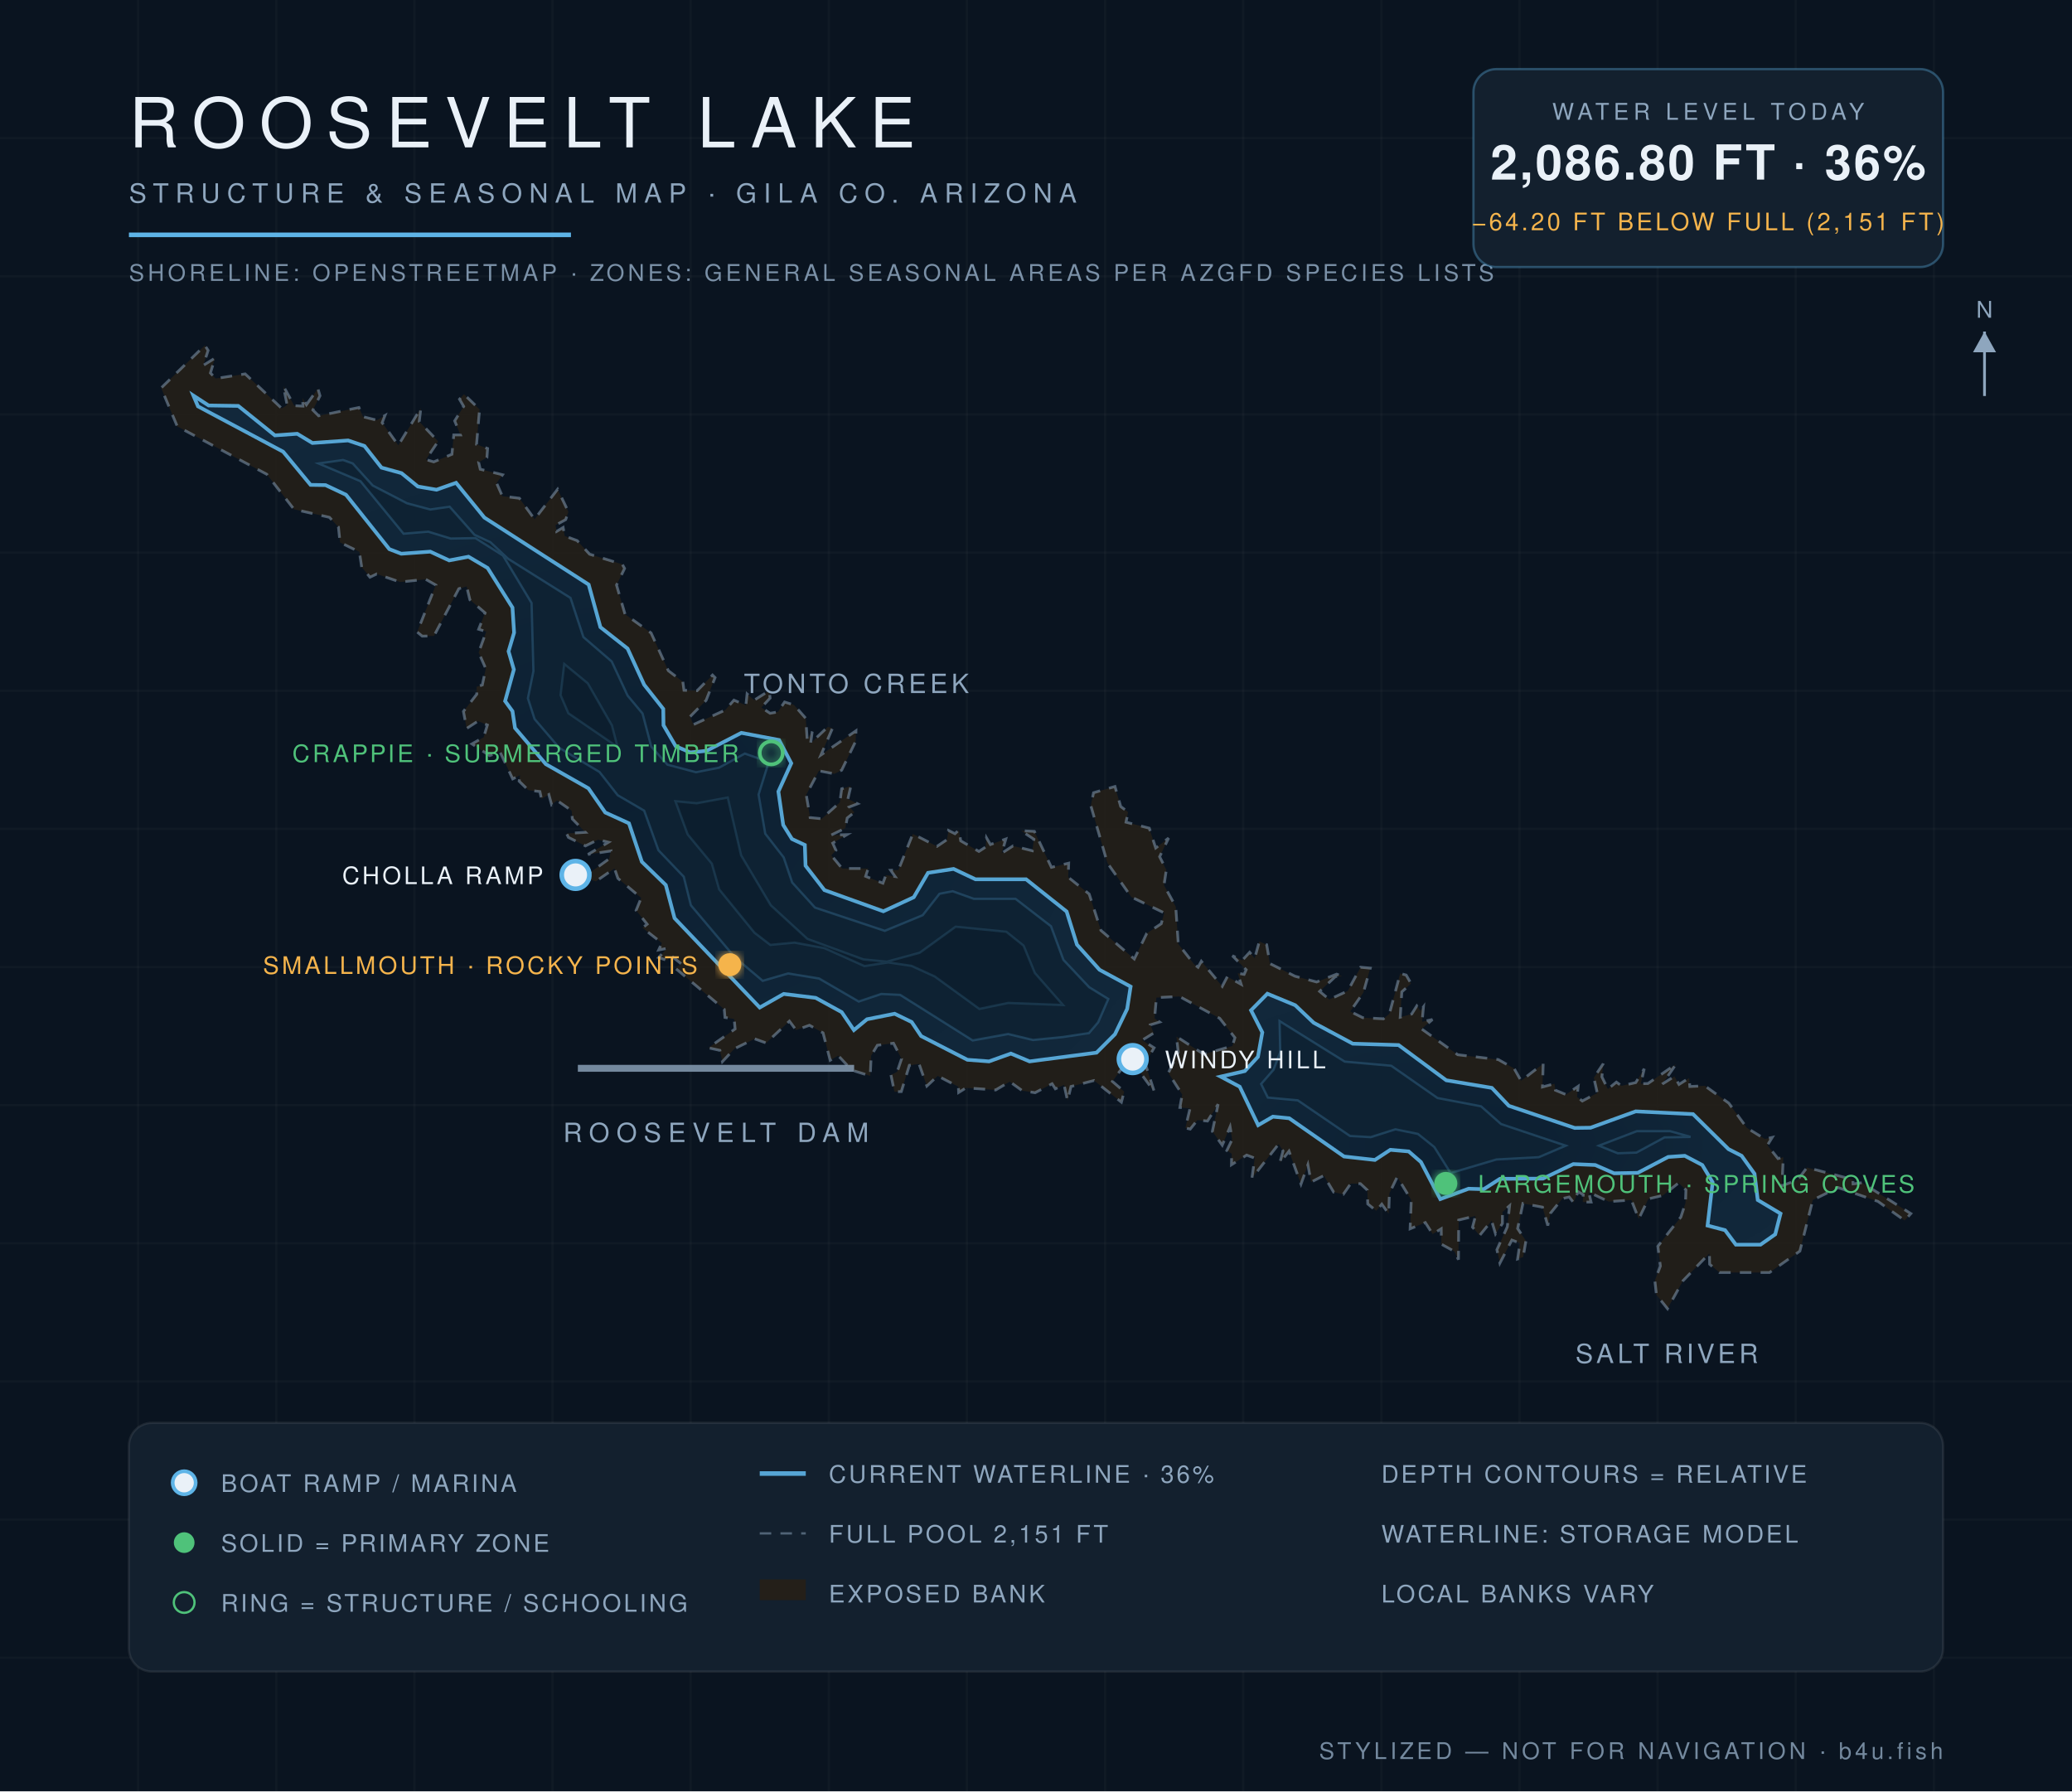
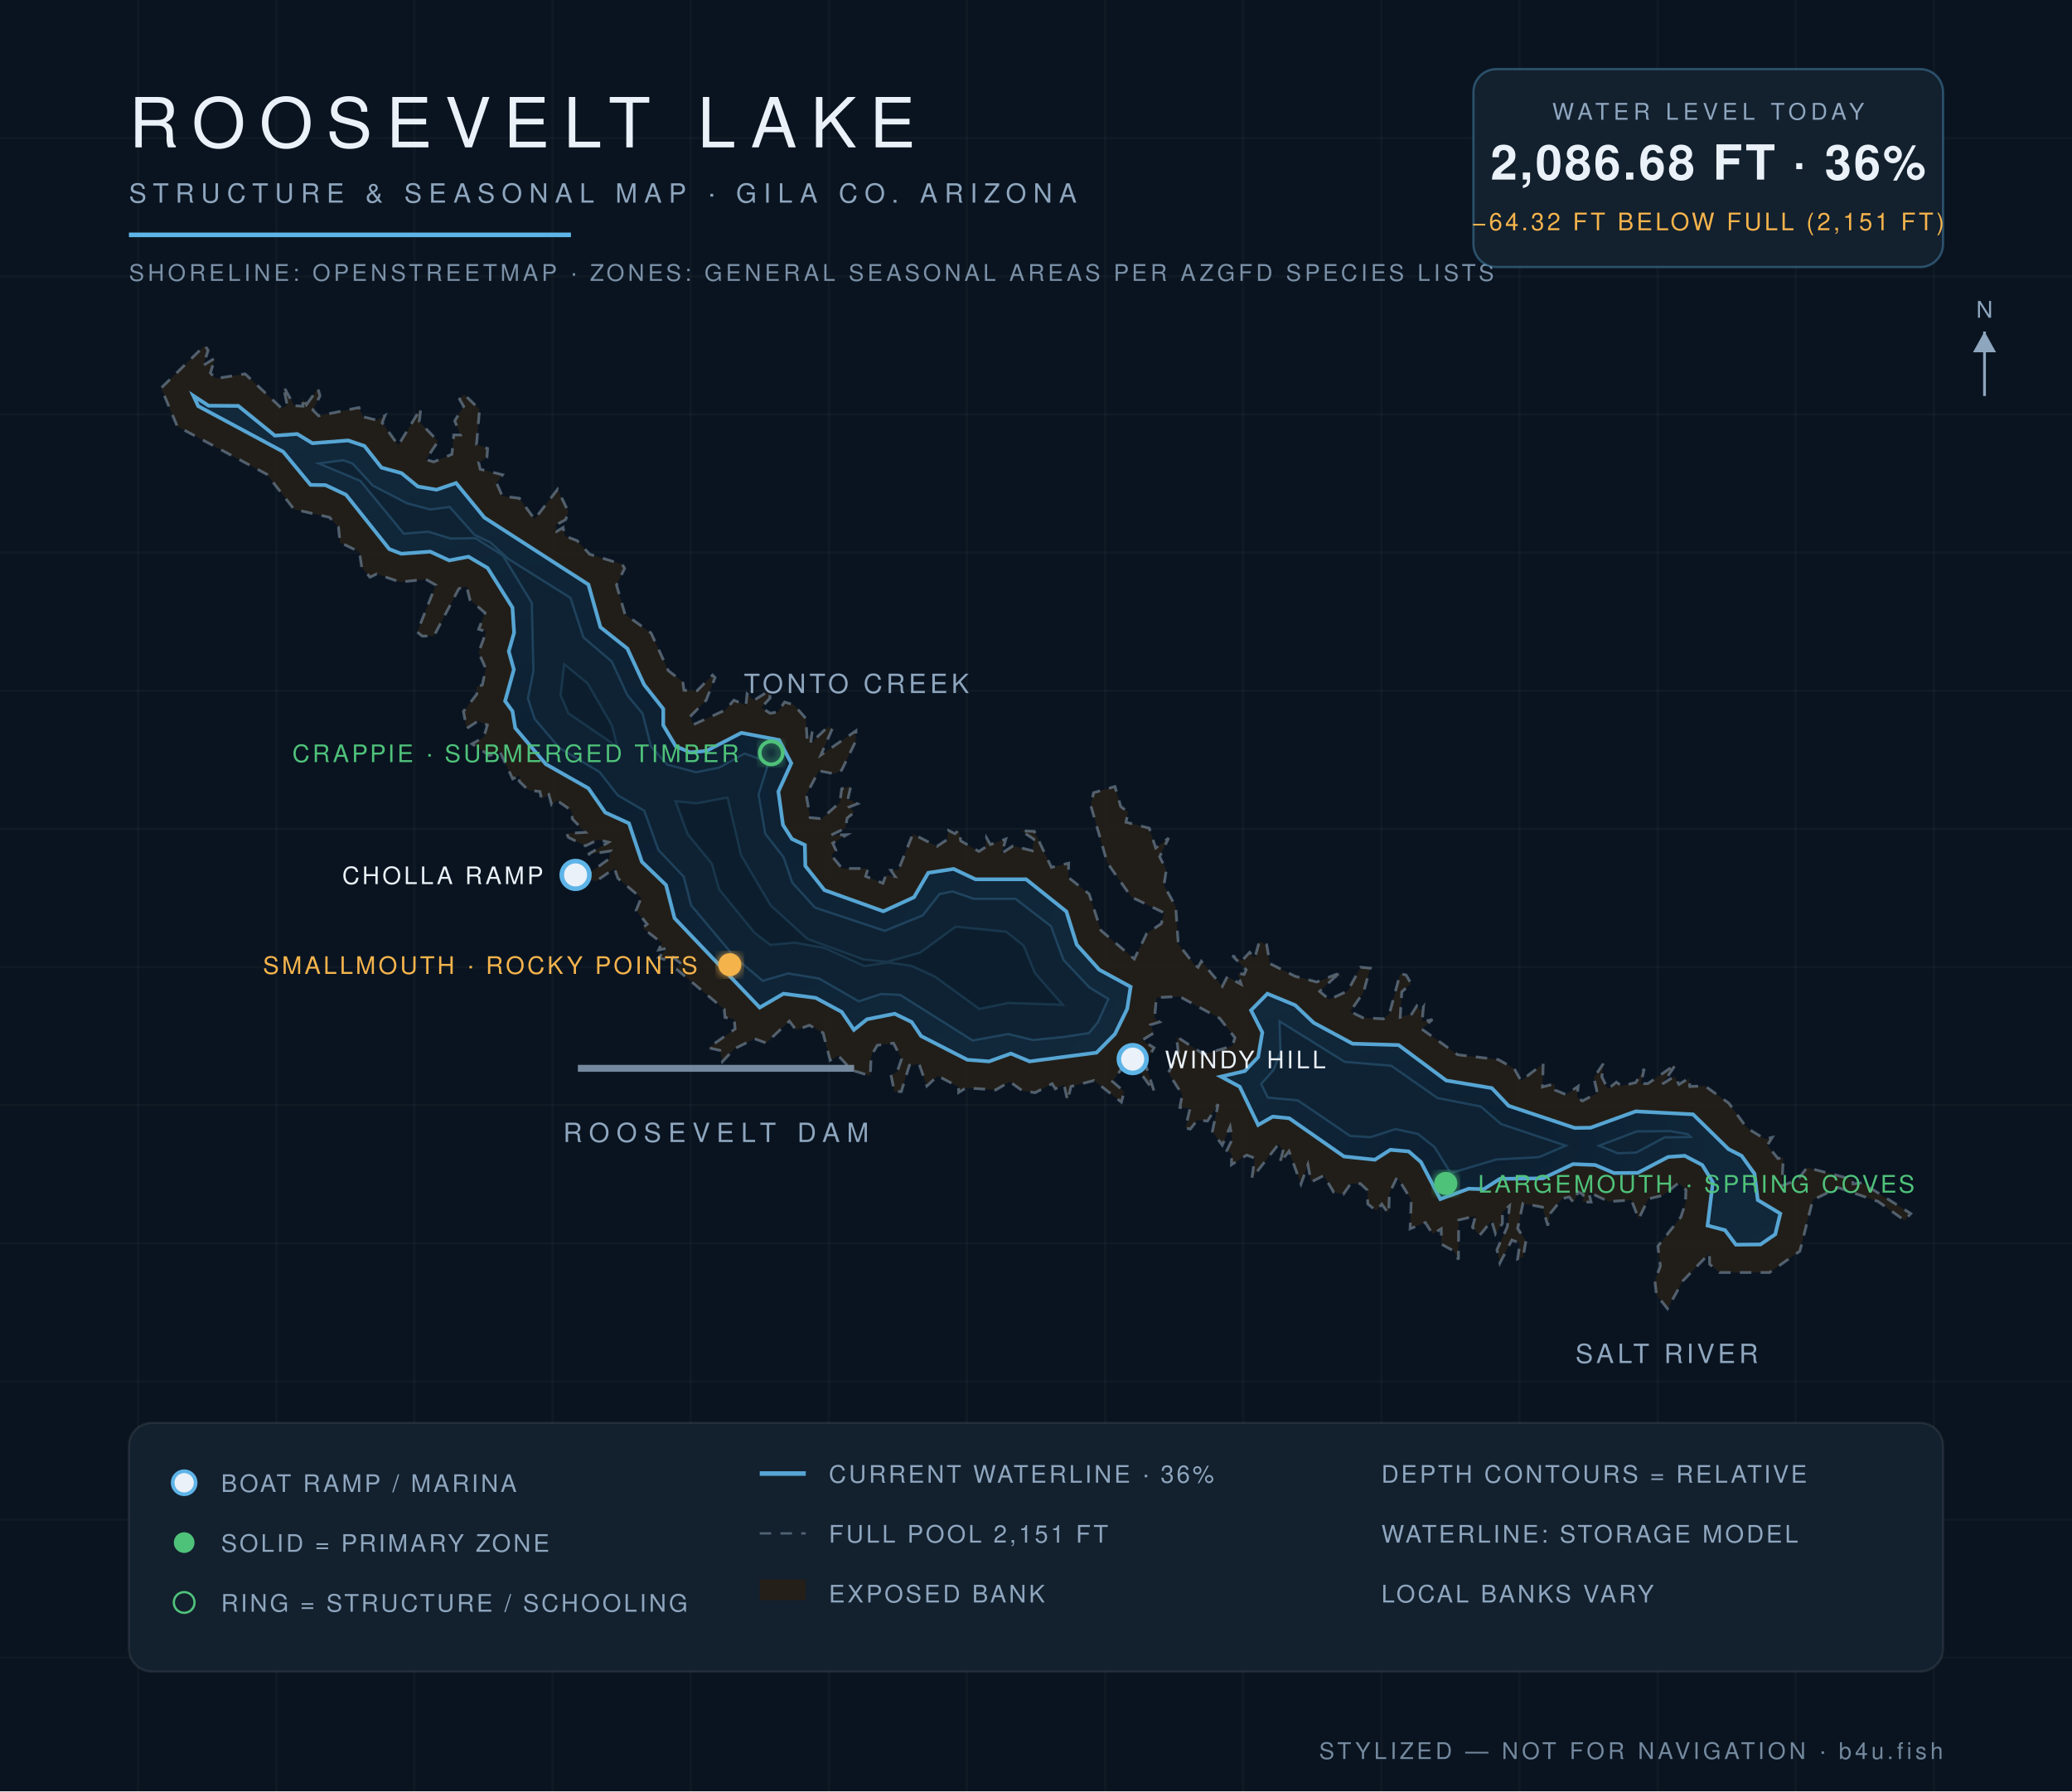
<svg xmlns="http://www.w3.org/2000/svg" viewBox="0 0 900 778" font-family="Helvetica,Arial,sans-serif">
  <defs>
    <radialGradient id="wg" cx="45%" cy="60%" r="80%">
      <stop offset="0%" stop-color="#0c1f31" />
      <stop offset="55%" stop-color="#102639" />
      <stop offset="100%" stop-color="#13293c" />
    </radialGradient>
    <filter id="glow">
      <feGaussianBlur stdDeviation="2.2" result="b" />
      <feMerge>
        <feMergeNode in="b" />
        <feMergeNode in="SourceGraphic" />
      </feMerge>
    </filter>
  </defs>
  <rect width="900" height="778" fill="#0a1420" />
  <g stroke="#ffffff" stroke-opacity="0.025">
    <line x1="60" y1="0" x2="60" y2="778" />
    <line x1="120" y1="0" x2="120" y2="778" />
    <line x1="180" y1="0" x2="180" y2="778" />
    <line x1="240" y1="0" x2="240" y2="778" />
    <line x1="300" y1="0" x2="300" y2="778" />
    <line x1="360" y1="0" x2="360" y2="778" />
    <line x1="420" y1="0" x2="420" y2="778" />
    <line x1="480" y1="0" x2="480" y2="778" />
    <line x1="540" y1="0" x2="540" y2="778" />
    <line x1="600" y1="0" x2="600" y2="778" />
    <line x1="660" y1="0" x2="660" y2="778" />
    <line x1="720" y1="0" x2="720" y2="778" />
    <line x1="780" y1="0" x2="780" y2="778" />
    <line x1="840" y1="0" x2="840" y2="778" />
    <line x1="0" y1="60" x2="900" y2="60" />
    <line x1="0" y1="120" x2="900" y2="120" />
    <line x1="0" y1="180" x2="900" y2="180" />
    <line x1="0" y1="240" x2="900" y2="240" />
    <line x1="0" y1="300" x2="900" y2="300" />
    <line x1="0" y1="360" x2="900" y2="360" />
    <line x1="0" y1="420" x2="900" y2="420" />
    <line x1="0" y1="480" x2="900" y2="480" />
    <line x1="0" y1="540" x2="900" y2="540" />
    <line x1="0" y1="600" x2="900" y2="600" />
    <line x1="0" y1="660" x2="900" y2="660" />
    <line x1="0" y1="720" x2="900" y2="720" />
  </g>
  <path d="M 133.1,175.8 L 138.1,168.8 L 139.0,171.9 L 135.9,178.1 L 138.4,180.6 L 155.9,177.0 L 157.7,181.0 L 163.7,182.5 L 167.2,180.5 L 166.0,183.6 L 173.0,193.4 L 182.8,177.3 L 182.1,183.1 L 190.3,191.7 L 185.0,199.6 L 188.4,200.6 L 196.3,197.3 L 197.1,188.9 L 200.0,188.9 L 197.5,182.8 L 201.4,176.5 L 199.6,173.4 L 201.5,171.2 L 208.3,177.8 L 207.0,193.0 L 211.8,194.8 L 211.5,198.7 L 207.9,200.8 L 208.6,203.8 L 218.3,206.2 L 215.7,209.8 L 218.2,215.5 L 225.6,216.4 L 232.2,225.5 L 242.2,212.5 L 246.9,222.3 L 245.7,225.7 L 241.3,228.1 L 241.8,230.8 L 244.6,229.1 L 245.3,232.8 L 250.7,234.8 L 256.1,240.7 L 270.3,245.1 L 271.3,246.9 L 267.8,254.1 L 271.5,266.8 L 282.8,274.9 L 290.3,291.3 L 296.6,296.1 L 297.1,299.8 L 302.8,300.0 L 309.5,293.2 L 310.6,294.3 L 306.7,304.2 L 299.7,311.3 L 301.2,314.7 L 315.0,308.4 L 318.8,304.1 L 324.0,306.3 L 324.5,301.4 L 327.6,304.1 L 334.1,300.0 L 334.5,303.2 L 330.7,307.3 L 334.5,309.8 L 337.9,309.2 L 340.8,304.9 L 344.9,306.2 L 350.0,312.0 L 350.6,321.1 L 352.8,317.8 L 352.1,322.8 L 359.6,315.7 L 361.6,316.3 L 356.6,327.9 L 371.8,317.4 L 371.7,321.9 L 365.6,334.5 L 362.5,336.1 L 355.7,334.8 L 350.2,345.2 L 351.9,355.1 L 356.9,355.6 L 364.8,348.5 L 365.6,342.6 L 369.6,341.4 L 368.3,347.0 L 372.5,349.1 L 368.9,350.5 L 371.1,352.8 L 368.0,355.3 L 367.2,359.7 L 361.0,362.7 L 367.9,362.5 L 361.7,366.2 L 363.1,369.3 L 361.1,371.5 L 365.8,377.2 L 377.1,377.2 L 376.0,380.6 L 383.5,383.6 L 384.8,380.1 L 388.8,380.7 L 386.9,378.0 L 390.2,377.9 L 396.5,362.2 L 407.0,367.6 L 411.3,364.7 L 412.0,360.7 L 414.8,362.1 L 416.5,360.5 L 417.3,365.2 L 425.2,369.8 L 428.1,367.9 L 428.5,363.9 L 430.2,366.8 L 436.9,364.4 L 435.1,370.6 L 440.0,367.4 L 448.4,369.5 L 449.1,364.5 L 443.5,360.8 L 449.3,361.1 L 456.7,376.7 L 464.2,374.9 L 464.0,381.0 L 473.1,388.3 L 478.2,404.1 L 492.7,416.5 L 498.1,405.4 L 504.4,401.2 L 505.7,396.5 L 491.4,389.6 L 481.0,374.8 L 473.8,349.9 L 475.0,344.3 L 484.3,341.6 L 486.8,350.3 L 490.0,352.7 L 489.1,357.1 L 499.2,359.7 L 502.0,368.3 L 507.6,364.0 L 503.7,372.1 L 506.6,377.8 L 505.6,384.5 L 510.7,393.8 L 511.8,410.0 L 518.6,418.7 L 520.4,420.1 L 521.8,417.5 L 530.9,428.4 L 533.1,424.2 L 539.1,427.5 L 537.6,422.7 L 540.4,423.2 L 541.3,421.2 L 535.3,415.1 L 539.6,417.1 L 542.8,413.6 L 545.0,416.2 L 547.0,408.9 L 550.2,410.3 L 551.6,418.5 L 562.5,424.0 L 571.9,426.5 L 580.6,423.1 L 583.1,424.1 L 580.1,424.1 L 573.2,430.6 L 577.4,434.1 L 585.4,430.4 L 591.0,420.1 L 595.2,420.5 L 592.2,431.1 L 586.5,439.3 L 591.9,442.0 L 600.9,442.5 L 603.5,440.3 L 608.2,422.8 L 610.8,423.5 L 612.9,427.2 L 608.9,430.8 L 608.2,441.8 L 613.2,440.4 L 615.4,436.9 L 617.0,439.0 L 618.3,437.3 L 617.7,443.8 L 622.2,442.8 L 617.5,446.9 L 633.2,458.1 L 650.8,460.2 L 657.7,464.1 L 660.7,469.4 L 670.3,462.0 L 670.0,472.1 L 675.2,470.7 L 675.6,473.5 L 680.2,475.4 L 685.5,471.8 L 685.0,476.4 L 687.3,478.2 L 693.8,474.7 L 692.3,468.1 L 696.4,462.0 L 695.8,467.7 L 698.4,473.0 L 702.1,470.0 L 704.3,471.6 L 710.5,470.2 L 714.2,464.2 L 712.7,470.7 L 715.8,470.6 L 728.0,462.2 L 722.1,470.8 L 727.3,467.5 L 729.3,471.0 L 733.7,468.2 L 734.0,471.9 L 740.5,471.6 L 750.9,479.1 L 758.8,489.9 L 766.6,494.7 L 769.8,494.0 L 767.7,497.4 L 772.3,503.2 L 774.6,502.6 L 774.0,515.0 L 780.8,512.5 L 784.9,507.1 L 804.8,512.3 L 804.9,514.2 L 808.8,513.7 L 830.0,527.1 L 827.3,530.1 L 815.7,521.8 L 798.4,515.8 L 787.4,521.2 L 781.8,543.4 L 768.6,552.7 L 746.9,552.7 L 742.6,549.1 L 742.5,544.4 L 731.0,556.3 L 724.3,568.4 L 719.5,562.4 L 718.8,556.2 L 721.2,549.9 L 720.1,541.3 L 730.1,528.6 L 732.1,522.5 L 732.3,516.8 L 729.1,513.8 L 722.3,519.2 L 716.0,520.7 L 711.8,529.4 L 708.6,521.2 L 698.8,521.9 L 690.1,517.8 L 691.1,522.1 L 687.5,522.1 L 687.7,518.9 L 685.5,517.6 L 683.5,522.3 L 681.6,519.9 L 678.6,520.6 L 673.5,526.9 L 672.3,532.3 L 670.0,524.3 L 661.5,522.7 L 659.2,533.6 L 662.8,538.9 L 661.6,546.0 L 659.2,546.8 L 660.2,539.9 L 656.7,538.6 L 651.5,548.6 L 650.2,542.8 L 654.7,532.9 L 655.7,523.7 L 652.6,526.4 L 652.6,531.4 L 649.6,535.9 L 647.9,530.2 L 642.7,536.6 L 639.6,533.0 L 640.9,528.1 L 633.6,529.9 L 633.5,547.1 L 631.7,543.5 L 626.1,540.4 L 626.0,533.7 L 622.3,536.0 L 619.1,531.0 L 612.5,533.7 L 613.0,521.2 L 606.9,511.2 L 603.5,518.3 L 603.2,527.2 L 600.2,523.0 L 597.8,525.9 L 594.1,522.9 L 593.9,516.9 L 590.9,514.1 L 586.7,514.1 L 583.5,518.7 L 579.3,517.8 L 575.0,510.6 L 569.5,513.4 L 568.1,505.9 L 565.1,514.3 L 559.9,500.0 L 555.9,505.1 L 557.3,499.9 L 555.4,496.9 L 543.8,511.7 L 545.0,503.0 L 541.5,501.7 L 534.9,505.9 L 535.0,501.1 L 532.9,499.7 L 535.2,494.9 L 534.3,489.4 L 530.9,497.4 L 526.6,491.4 L 529.1,479.6 L 524.5,486.9 L 520.1,486.5 L 517.0,490.4 L 514.9,489.9 L 516.9,481.4 L 512.5,481.0 L 513.5,475.4 L 507.5,466.0 L 511.8,457.1 L 511.0,450.2 L 522.9,457.9 L 535.3,454.3 L 536.4,450.7 L 529.8,442.3 L 512.3,432.8 L 502.3,433.3 L 501.5,442.3 L 503.7,443.9 L 499.7,445.1 L 501.1,448.7 L 496.1,451.8 L 501.3,455.1 L 497.4,461.8 L 501.4,474.2 L 490.6,459.5 L 483.2,469.7 L 488.3,474.1 L 487.1,478.7 L 475.2,469.3 L 465.2,471.9 L 463.7,478.1 L 462.2,471.2 L 458.4,472.9 L 457.0,470.7 L 449.6,474.6 L 444.0,473.7 L 438.6,469.8 L 432.5,473.4 L 419.6,472.5 L 416.4,474.5 L 416.3,472.0 L 407.3,467.3 L 402.6,471.7 L 399.2,462.1 L 395.0,462.7 L 391.5,474.1 L 388.5,474.2 L 387.0,466.9 L 389.7,465.5 L 391.6,459.9 L 388.1,453.1 L 381.1,454.0 L 378.4,458.5 L 378.0,467.3 L 370.0,464.8 L 364.1,458.5 L 360.6,460.5 L 357.5,448.6 L 351.6,445.3 L 345.8,447.4 L 342.9,443.5 L 332.8,453.0 L 327.8,451.2 L 319.0,455.5 L 313.8,461.1 L 312.7,456.2 L 307.7,455.1 L 319.3,446.9 L 318.9,442.6 L 314.9,441.9 L 314.6,438.4 L 293.2,420.4 L 295.9,418.6 L 291.5,415.1 L 289.7,417.1 L 286.1,415.9 L 289.7,411.9 L 286.1,412.6 L 287.5,409.6 L 279.1,403.0 L 281.1,401.4 L 276.3,395.4 L 278.5,390.0 L 268.4,381.5 L 266.9,377.2 L 258.8,382.8 L 250.1,380.0 L 255.0,379.9 L 264.6,373.0 L 265.3,369.6 L 255.4,371.1 L 264.3,365.8 L 259.8,364.7 L 254.3,367.4 L 246.9,363.7 L 246.1,362.0 L 254.3,361.5 L 248.6,355.7 L 248.3,352.1 L 242.0,347.7 L 239.6,349.5 L 238.4,345.1 L 235.2,347.0 L 234.5,343.8 L 229.5,343.2 L 225.5,339.3 L 225.9,336.7 L 222.7,338.3 L 217.1,326.4 L 212.7,328.2 L 205.0,323.1 L 210.1,320.2 L 211.7,314.9 L 207.6,313.2 L 202.7,316.4 L 201.3,309.0 L 207.1,301.5 L 207.0,298.3 L 209.5,297.5 L 211.0,290.4 L 207.9,283.4 L 211.2,274.3 L 207.9,273.3 L 210.7,266.2 L 204.1,260.5 L 202.7,254.7 L 199.3,255.7 L 188.5,276.2 L 183.4,276.3 L 181.2,274.5 L 189.3,254.1 L 184.9,251.6 L 173.8,252.8 L 163.6,249.3 L 160.7,250.7 L 157.1,246.3 L 156.1,239.7 L 147.7,235.6 L 147.0,228.9 L 143.1,224.7 L 127.7,221.2 L 115.9,206.0 L 77.0,185.2 L 70.0,168.5 L 89.0,150.0 L 90.4,152.2 L 88.3,158.7 L 93.4,155.5 L 91.4,162.0 L 93.7,164.4 L 106.5,162.4 L 122.4,177.4 L 124.7,175.9 L 123.1,167.7 L 127.8,176.2 L 131.6,176.4 L 131.4,172.8 L 133.1,175.8 Z" fill="#241f19" fill-opacity="0.9" stroke="#8ea6be" stroke-opacity="0.5" stroke-width="1.2" stroke-dasharray="5 4" />
-   <path d="M 84.0,171.8 L 90.6,176.1 L 103.5,176.3 L 119.4,189.1 L 129.1,188.4 L 135.7,192.4 L 151.2,191.3 L 158.3,193.7 L 165.7,203.1 L 174.4,205.5 L 181.5,211.3 L 189.6,212.7 L 198.1,209.7 L 210.4,224.8 L 255.7,253.9 L 260.8,272.4 L 272.6,281.7 L 279.8,297.4 L 288.1,307.9 L 288.2,315.0 L 293.5,324.1 L 299.8,326.8 L 306.9,326.1 L 322.0,318.3 L 338.4,321.4 L 343.7,331.5 L 338.1,343.8 L 340.2,358.3 L 344.0,364.4 L 349.6,367.0 L 349.9,376.0 L 358.1,386.6 L 383.7,395.8 L 396.9,389.7 L 403.1,379.1 L 414.2,377.4 L 423.7,381.9 L 445.7,381.9 L 463.3,395.9 L 467.8,410.3 L 477.6,421.2 L 491.1,428.5 L 489.6,438.2 L 484.3,449.2 L 476.3,457.2 L 447.2,461.0 L 439.1,457.6 L 429.6,461.0 L 420.2,460.3 L 400.1,450.0 L 396.0,443.9 L 388.6,440.3 L 376.6,442.7 L 370.9,447.4 L 365.6,439.6 L 354.3,433.4 L 340.4,431.7 L 330.0,437.6 L 293.0,398.8 L 289.2,384.4 L 278.8,374.3 L 273.2,357.6 L 262.9,352.9 L 255.6,342.4 L 237.1,331.9 L 223.7,316.2 L 222.6,308.9 L 219.4,304.5 L 223.2,290.8 L 220.9,282.9 L 223.3,274.8 L 222.6,263.9 L 211.8,246.7 L 203.5,241.8 L 195.1,243.4 L 186.9,239.6 L 174.3,240.5 L 169.1,238.5 L 150.3,214.9 L 141.4,210.7 L 134.9,210.6 L 123.0,196.2 L 86.0,176.5 L 84.0,171.8 Z" fill="url(#wg)" stroke="#5eb4e7" stroke-opacity="0.9" stroke-width="1.6" />
-   <path d="M 543.4,438.8 L 550.5,431.6 L 562.6,436.6 L 570.6,444.2 L 587.6,453.3 L 607.5,453.9 L 628.2,469.2 L 648.0,472.5 L 655.4,480.3 L 684.0,489.9 L 690.9,489.8 L 710.5,482.7 L 735.4,483.9 L 750.8,499.1 L 756.5,502.0 L 762.1,509.8 L 763.5,521.2 L 773.4,527.1 L 771.1,536.1 L 764.7,540.6 L 754.0,540.6 L 749.3,534.3 L 741.7,532.3 L 743.9,513.5 L 739.4,506.0 L 731.8,502.0 L 724.6,502.5 L 711.4,509.4 L 701.1,509.6 L 692.9,506.0 L 683.4,505.6 L 670.2,511.9 L 651.5,512.0 L 644.5,516.5 L 637.9,516.3 L 625.6,520.8 L 617.2,504.7 L 611.9,500.1 L 603.9,499.4 L 597.2,503.8 L 583.8,502.3 L 560.0,485.7 L 552.9,485.0 L 546.5,488.7 L 538.5,472.0 L 530.2,467.6 L 540.7,465.2 L 546.4,459.0 L 548.3,448.4 L 543.4,438.8 Z" fill="url(#wg)" stroke="#5eb4e7" stroke-opacity="0.9" stroke-width="1.6" />
-   <path d="M 547.8,470.8 L 553.2,464.6 L 556.1,456.9 L 555.8,443.5 L 584.1,461.1 L 604.3,462.9 L 624.4,476.9 L 643.3,480.5 L 652.0,488.2 L 680.1,497.6 L 668.4,502.6 L 650.0,503.6 L 630.1,509.5 L 623.0,498.2 L 615.9,492.5 L 606.1,490.5 L 595.4,493.9 L 586.4,493.4 L 563.7,477.9 L 550.7,476.7 L 547.8,470.8 Z" fill="#0e2233" stroke="#5eb4e7" stroke-opacity="0.22" stroke-width="1" />
-   <path d="M 694.5,497.6 L 711.0,491.3 L 725.4,491.3 L 734.3,493.8 L 723.0,494.0 L 710.8,500.6 L 702.7,500.9 L 694.5,497.6 Z" fill="#0e2233" stroke="#5eb4e7" stroke-opacity="0.22" stroke-width="1" />
-   <path d="M 138.4,201.3 L 149.0,199.8 L 153.2,201.3 L 161.9,210.9 L 176.8,218.6 L 186.9,221.3 L 195.3,220.1 L 206.1,232.3 L 213.0,235.5 L 220.7,242.7 L 247.8,259.7 L 253.4,276.7 L 265.7,287.3 L 272.6,302.1 L 279.1,309.9 L 282.9,324.3 L 289.9,332.1 L 302.3,335.4 L 312.4,333.4 L 323.5,327.3 L 332.1,330.3 L 333.4,332.6 L 329.5,345.1 L 332.4,362.1 L 340.4,372.4 L 344.1,383.3 L 354.0,394.2 L 384.3,404.3 L 400.8,397.5 L 408.1,388.2 L 413.8,387.1 L 423.0,390.4 L 441.1,390.4 L 456.5,402.3 L 461.9,416.9 L 473.1,428.8 L 481.4,433.9 L 477.0,444.0 L 473.0,448.7 L 461.8,450.4 L 448.7,451.7 L 437.9,449.1 L 422.5,451.9 L 391.0,432.1 L 382.8,431.7 L 373.0,435.0 L 355.8,425.0 L 342.3,422.8 L 331.3,426.0 L 319.2,415.8 L 300.1,393.2 L 297.0,380.8 L 286.0,369.3 L 279.8,352.1 L 268.3,345.4 L 260.4,335.3 L 242.9,324.8 L 232.2,312.3 L 229.3,303.3 L 231.7,291.5 L 230.9,261.9 L 218.5,241.3 L 206.5,233.7 L 195.8,233.9 L 186.0,230.9 L 175.3,231.8 L 156.6,209.0 L 138.4,201.3 Z" fill="#0e2233" stroke="#5eb4e7" stroke-opacity="0.22" stroke-width="1" />
-   <path d="M 245.1,288.4 L 255.3,296.8 L 265.8,315.1 L 268.2,324.4 L 246.9,309.8 L 243.5,301.9 L 245.1,288.4 Z" fill="#0c1e2e" stroke="#5eb4e7" stroke-opacity="0.15" stroke-width="1" />
-   <path d="M 293.4,348.0 L 302.6,348.9 L 316.1,346.4 L 321.9,371.5 L 334.8,393.2 L 350.7,407.8 L 375.0,416.7 L 385.2,417.7 L 399.5,413.8 L 415.1,402.5 L 437.1,404.7 L 444.6,410.7 L 449.5,422.6 L 461.7,436.5 L 437.9,435.6 L 425.4,438.2 L 406.0,424.1 L 395.9,419.5 L 385.8,418.0 L 375.5,419.6 L 358.1,411.8 L 345.1,409.4 L 334.6,410.4 L 327.7,405.1 L 312.4,386.3 L 309.2,375.1 L 298.7,362.4 L 293.4,348.0 Z" fill="#0c1e2e" stroke="#5eb4e7" stroke-opacity="0.15" stroke-width="1" />
+   <path d="M 84.0,171.9 L 90.6,176.2 L 103.5,176.3 L 119.4,189.2 L 129.1,188.5 L 135.7,192.5 L 151.2,191.3 L 158.3,193.7 L 165.7,203.1 L 174.4,205.5 L 181.5,211.3 L 189.6,212.7 L 198.1,209.8 L 210.4,224.8 L 255.6,253.9 L 260.8,272.4 L 272.5,281.7 L 279.8,297.4 L 288.1,307.9 L 288.1,315.0 L 293.5,324.1 L 299.8,326.8 L 306.9,326.1 L 322.0,318.3 L 338.4,321.4 L 343.7,331.5 L 338.1,343.8 L 340.1,358.3 L 344.0,364.4 L 349.6,367.0 L 349.8,376.1 L 358.1,386.6 L 383.7,395.8 L 397.0,389.7 L 403.2,379.1 L 414.2,377.4 L 423.7,381.9 L 445.7,381.9 L 463.2,395.9 L 467.7,410.3 L 477.5,421.2 L 491.1,428.6 L 489.6,438.2 L 484.3,449.1 L 476.3,457.2 L 447.2,461.0 L 439.1,457.6 L 429.6,461.0 L 420.2,460.3 L 400.1,450.0 L 396.0,443.9 L 388.6,440.3 L 376.6,442.7 L 370.9,447.3 L 365.6,439.5 L 354.3,433.4 L 340.3,431.6 L 330.0,437.6 L 293.0,398.8 L 289.3,384.4 L 278.8,374.3 L 273.2,357.6 L 262.9,352.9 L 255.6,342.4 L 237.1,331.9 L 223.8,316.2 L 222.6,308.9 L 219.4,304.5 L 223.2,290.8 L 221.0,282.9 L 223.3,274.8 L 222.6,263.9 L 211.8,246.7 L 203.5,241.8 L 195.1,243.4 L 186.9,239.6 L 174.3,240.5 L 169.1,238.5 L 150.3,214.9 L 141.4,210.7 L 134.9,210.6 L 123.0,196.2 L 86.1,176.4 L 84.0,171.9 Z" fill="url(#wg)" stroke="#5eb4e7" stroke-opacity="0.9" stroke-width="1.6" />
+   <path d="M 543.4,438.8 L 550.5,431.6 L 562.6,436.6 L 570.6,444.2 L 587.5,453.3 L 607.5,453.9 L 628.2,469.3 L 648.0,472.6 L 655.3,480.3 L 684.0,489.9 L 690.9,489.8 L 710.5,482.7 L 735.4,484.0 L 750.8,499.1 L 756.5,502.0 L 762.1,509.8 L 763.5,521.2 L 773.3,527.1 L 771.1,536.1 L 764.7,540.5 L 754.0,540.6 L 749.3,534.3 L 741.7,532.3 L 744.0,513.5 L 739.4,506.0 L 731.8,502.0 L 724.6,502.5 L 711.4,509.4 L 701.1,509.5 L 692.9,506.0 L 683.3,505.6 L 670.2,511.8 L 651.5,512.0 L 644.5,516.5 L 637.9,516.3 L 625.6,520.8 L 617.2,504.7 L 611.9,500.1 L 603.9,499.4 L 597.2,503.7 L 583.8,502.3 L 560.0,485.7 L 552.8,485.0 L 546.5,488.6 L 538.5,472.0 L 530.3,467.6 L 540.7,465.2 L 546.5,459.1 L 548.3,448.4 L 543.4,438.8 Z" fill="url(#wg)" stroke="#5eb4e7" stroke-opacity="0.9" stroke-width="1.6" />
+   <path d="M 547.8,470.8 L 553.2,464.7 L 556.2,456.9 L 555.8,443.6 L 584.1,461.2 L 604.3,462.9 L 624.4,476.9 L 643.2,480.6 L 652.0,488.2 L 680.1,497.6 L 668.4,502.6 L 650.0,503.6 L 630.1,509.5 L 623.1,498.2 L 615.9,492.5 L 606.1,490.4 L 595.4,493.9 L 586.5,493.4 L 563.7,477.9 L 550.7,476.7 L 547.8,470.8 Z" fill="#0e2233" stroke="#5eb4e7" stroke-opacity="0.22" stroke-width="1" />
+   <path d="M 694.6,497.6 L 711.0,491.4 L 725.4,491.3 L 733.1,492.6 L 734.3,493.8 L 723.0,494.0 L 710.7,500.6 L 702.7,500.9 L 694.6,497.6 Z" fill="#0e2233" stroke="#5eb4e7" stroke-opacity="0.22" stroke-width="1" />
+   <path d="M 138.5,201.3 L 149.0,199.9 L 153.1,201.3 L 161.9,210.9 L 176.8,218.6 L 186.9,221.3 L 195.3,220.2 L 206.1,232.3 L 213.0,235.6 L 220.7,242.7 L 247.8,259.7 L 253.4,276.8 L 265.7,287.3 L 272.6,302.1 L 279.1,309.9 L 282.8,324.3 L 289.9,332.1 L 302.3,335.4 L 312.4,333.4 L 323.4,327.3 L 332.0,330.3 L 333.4,332.6 L 329.5,345.1 L 332.4,362.1 L 340.4,372.4 L 344.1,383.3 L 354.0,394.2 L 384.3,404.3 L 400.8,397.6 L 408.1,388.3 L 413.8,387.2 L 423.0,390.4 L 441.1,390.4 L 456.5,402.3 L 461.9,416.9 L 473.1,428.8 L 481.4,433.9 L 476.9,443.9 L 473.0,448.7 L 461.8,450.4 L 448.7,451.7 L 437.9,449.1 L 422.5,451.9 L 391.0,432.1 L 382.8,431.7 L 373.0,434.9 L 355.8,425.0 L 342.3,422.8 L 331.3,426.0 L 319.2,415.8 L 300.2,393.2 L 297.0,380.8 L 286.0,369.2 L 279.8,352.1 L 268.3,345.4 L 260.4,335.3 L 242.9,324.8 L 232.2,312.2 L 229.3,303.3 L 231.7,291.5 L 231.0,261.9 L 218.5,241.3 L 206.5,233.7 L 195.8,233.9 L 186.0,230.9 L 175.4,231.8 L 156.6,208.9 L 138.5,201.3 Z" fill="#0e2233" stroke="#5eb4e7" stroke-opacity="0.22" stroke-width="1" />
+   <path d="M 245.1,288.5 L 255.3,296.9 L 265.8,315.1 L 268.1,324.3 L 246.9,309.8 L 243.5,301.9 L 245.1,288.5 Z" fill="#0c1e2e" stroke="#5eb4e7" stroke-opacity="0.15" stroke-width="1" />
+   <path d="M 293.4,348.0 L 302.6,348.9 L 316.0,346.4 L 321.9,371.5 L 334.7,393.2 L 350.7,407.8 L 375.0,416.7 L 385.2,417.8 L 399.6,413.8 L 415.1,402.5 L 437.1,404.7 L 444.6,410.7 L 449.5,422.6 L 461.6,436.4 L 437.9,435.6 L 425.4,438.2 L 406.0,424.1 L 395.9,419.5 L 385.8,418.0 L 375.5,419.6 L 358.1,411.7 L 345.1,409.4 L 334.6,410.4 L 327.7,405.1 L 312.4,386.3 L 309.2,375.1 L 298.7,362.3 L 293.4,348.0 Z" fill="#0c1e2e" stroke="#5eb4e7" stroke-opacity="0.15" stroke-width="1" />
  <text x="724" y="592" fill="#8ea6be" font-size="11.5" letter-spacing="1.6" text-anchor="middle">SALT RIVER</text>
  <text x="372" y="301" fill="#8ea6be" font-size="11.5" letter-spacing="1.6" text-anchor="middle">TONTO CREEK</text>
  <line x1="251" y1="464" x2="371" y2="464" stroke="#8ea6be" stroke-width="3" stroke-opacity="0.8" />
  <text x="311" y="496" fill="#8ea6be" font-size="11.5" letter-spacing="3" text-anchor="middle">ROOSEVELT DAM</text>
  <circle cx="492" cy="460" r="6" fill="#eaf1f8" stroke="#5eb4e7" stroke-width="2" />
  <text x="506" y="464" fill="#eaf1f8" font-size="10.5" letter-spacing="1.2" text-anchor="start">WINDY HILL</text>
  <circle cx="250" cy="380" r="6" fill="#eaf1f8" stroke="#5eb4e7" stroke-width="2" />
  <text x="236" y="384" fill="#eaf1f8" font-size="10.5" letter-spacing="1.2" text-anchor="end">CHOLLA RAMP</text>
  <circle cx="628" cy="514" r="5" fill="#4fc27a" filter="url(#glow)" />
  <text x="642" y="518" fill="#4fc27a" font-size="10.5" letter-spacing="1.2" text-anchor="start">LARGEMOUTH · SPRING COVES</text>
  <circle cx="335" cy="327" r="5" fill="none" stroke="#4fc27a" stroke-width="1.6" filter="url(#glow)" />
  <text x="321" y="331" fill="#4fc27a" font-size="10.5" letter-spacing="1.2" text-anchor="end">CRAPPIE · SUBMERGED TIMBER</text>
  <circle cx="317" cy="419" r="5" fill="#f5b44c" filter="url(#glow)" />
  <text x="303" y="423" fill="#f5b44c" font-size="10.5" letter-spacing="1.2" text-anchor="end">SMALLMOUTH · ROCKY POINTS</text>
  <text x="56" y="64" fill="#eaf1f8" font-size="30" letter-spacing="6" font-weight="300">ROOSEVELT LAKE</text>
  <text x="56" y="88" fill="#8ea6be" font-size="11.5" letter-spacing="3">STRUCTURE &amp; SEASONAL MAP · GILA CO. ARIZONA</text>
  <line x1="56" y1="102" x2="248" y2="102" stroke="#5eb4e7" stroke-width="2" />
  <text x="56" y="122" fill="#8ea6be" font-size="10" letter-spacing="1.5" opacity="0.85">SHORELINE: OPENSTREETMAP · ZONES: GENERAL SEASONAL AREAS PER AZGFD SPECIES LISTS</text>
  <g>
    <rect x="640" y="30" width="204" height="86" rx="10" fill="#13202e" stroke="#5eb4e7" stroke-opacity="0.35" />
    <text x="742" y="52" fill="#8ea6be" font-size="10" letter-spacing="2" text-anchor="middle">WATER LEVEL TODAY</text>
-     <text x="742" y="78" fill="#eaf1f8" font-size="21" letter-spacing="1" text-anchor="middle" font-weight="600">2,086.80 FT · 36%</text>
-     <text x="742" y="100" fill="#f5b44c" font-size="10.5" letter-spacing="1.2" text-anchor="middle">−64.20 FT BELOW FULL (2,151 FT)</text>
+     <text x="742" y="78" fill="#eaf1f8" font-size="21" letter-spacing="1" text-anchor="middle" font-weight="600">2,086.68 FT · 36%</text>
+     <text x="742" y="100" fill="#f5b44c" font-size="10.5" letter-spacing="1.2" text-anchor="middle">−64.32 FT BELOW FULL (2,151 FT)</text>
  </g>
  <g font-size="10.5" letter-spacing="1.1">
    <rect x="56" y="618" width="788" height="108" rx="10" fill="#13202e" stroke="#ffffff" stroke-opacity="0.08" />
    <circle cx="80" cy="644" r="5" fill="#eaf1f8" stroke="#5eb4e7" stroke-width="1.6" />
    <text x="96" y="648" fill="#8ea6be">BOAT RAMP / MARINA</text>
    <circle cx="80" cy="670" r="4.5" fill="#4fc27a" />
    <text x="96" y="674" fill="#8ea6be">SOLID = PRIMARY ZONE</text>
    <circle cx="80" cy="696" r="4.5" fill="none" stroke="#4fc27a" />
    <text x="96" y="700" fill="#8ea6be">RING = STRUCTURE / SCHOOLING</text>
    <line x1="330" y1="640" x2="350" y2="640" stroke="#5eb4e7" stroke-opacity="0.9" stroke-width="2" />
    <text x="360" y="644" fill="#8ea6be">CURRENT WATERLINE · 36%</text>
    <line x1="330" y1="666" x2="350" y2="666" stroke="#8ea6be" stroke-opacity="0.5" stroke-dasharray="5 4" />
    <text x="360" y="670" fill="#8ea6be">FULL POOL 2,151 FT</text>
    <rect x="330" y="686" width="20" height="9" fill="#241f19" />
    <text x="360" y="696" fill="#8ea6be">EXPOSED BANK</text>
    <text x="600" y="644" fill="#8ea6be">DEPTH CONTOURS = RELATIVE</text>
    <text x="600" y="670" fill="#8ea6be">WATERLINE: STORAGE MODEL</text>
    <text x="600" y="696" fill="#8ea6be">LOCAL BANKS VARY</text>
  </g>
  <text x="844" y="764" fill="#8ea6be" font-size="10" letter-spacing="1.5" text-anchor="end" opacity="0.8">STYLIZED — NOT FOR NAVIGATION · b4u.fish</text>
  <g transform="translate(862,158)" stroke="#8ea6be" fill="#8ea6be">
    <line x1="0" y1="14" x2="0" y2="-14" stroke-width="1.2" />
    <path d="M 0,-14 l 5,9 h -10 z" stroke="none" />
    <text x="0" y="-20" font-size="10" text-anchor="middle" stroke="none">N</text>
  </g>
</svg>
